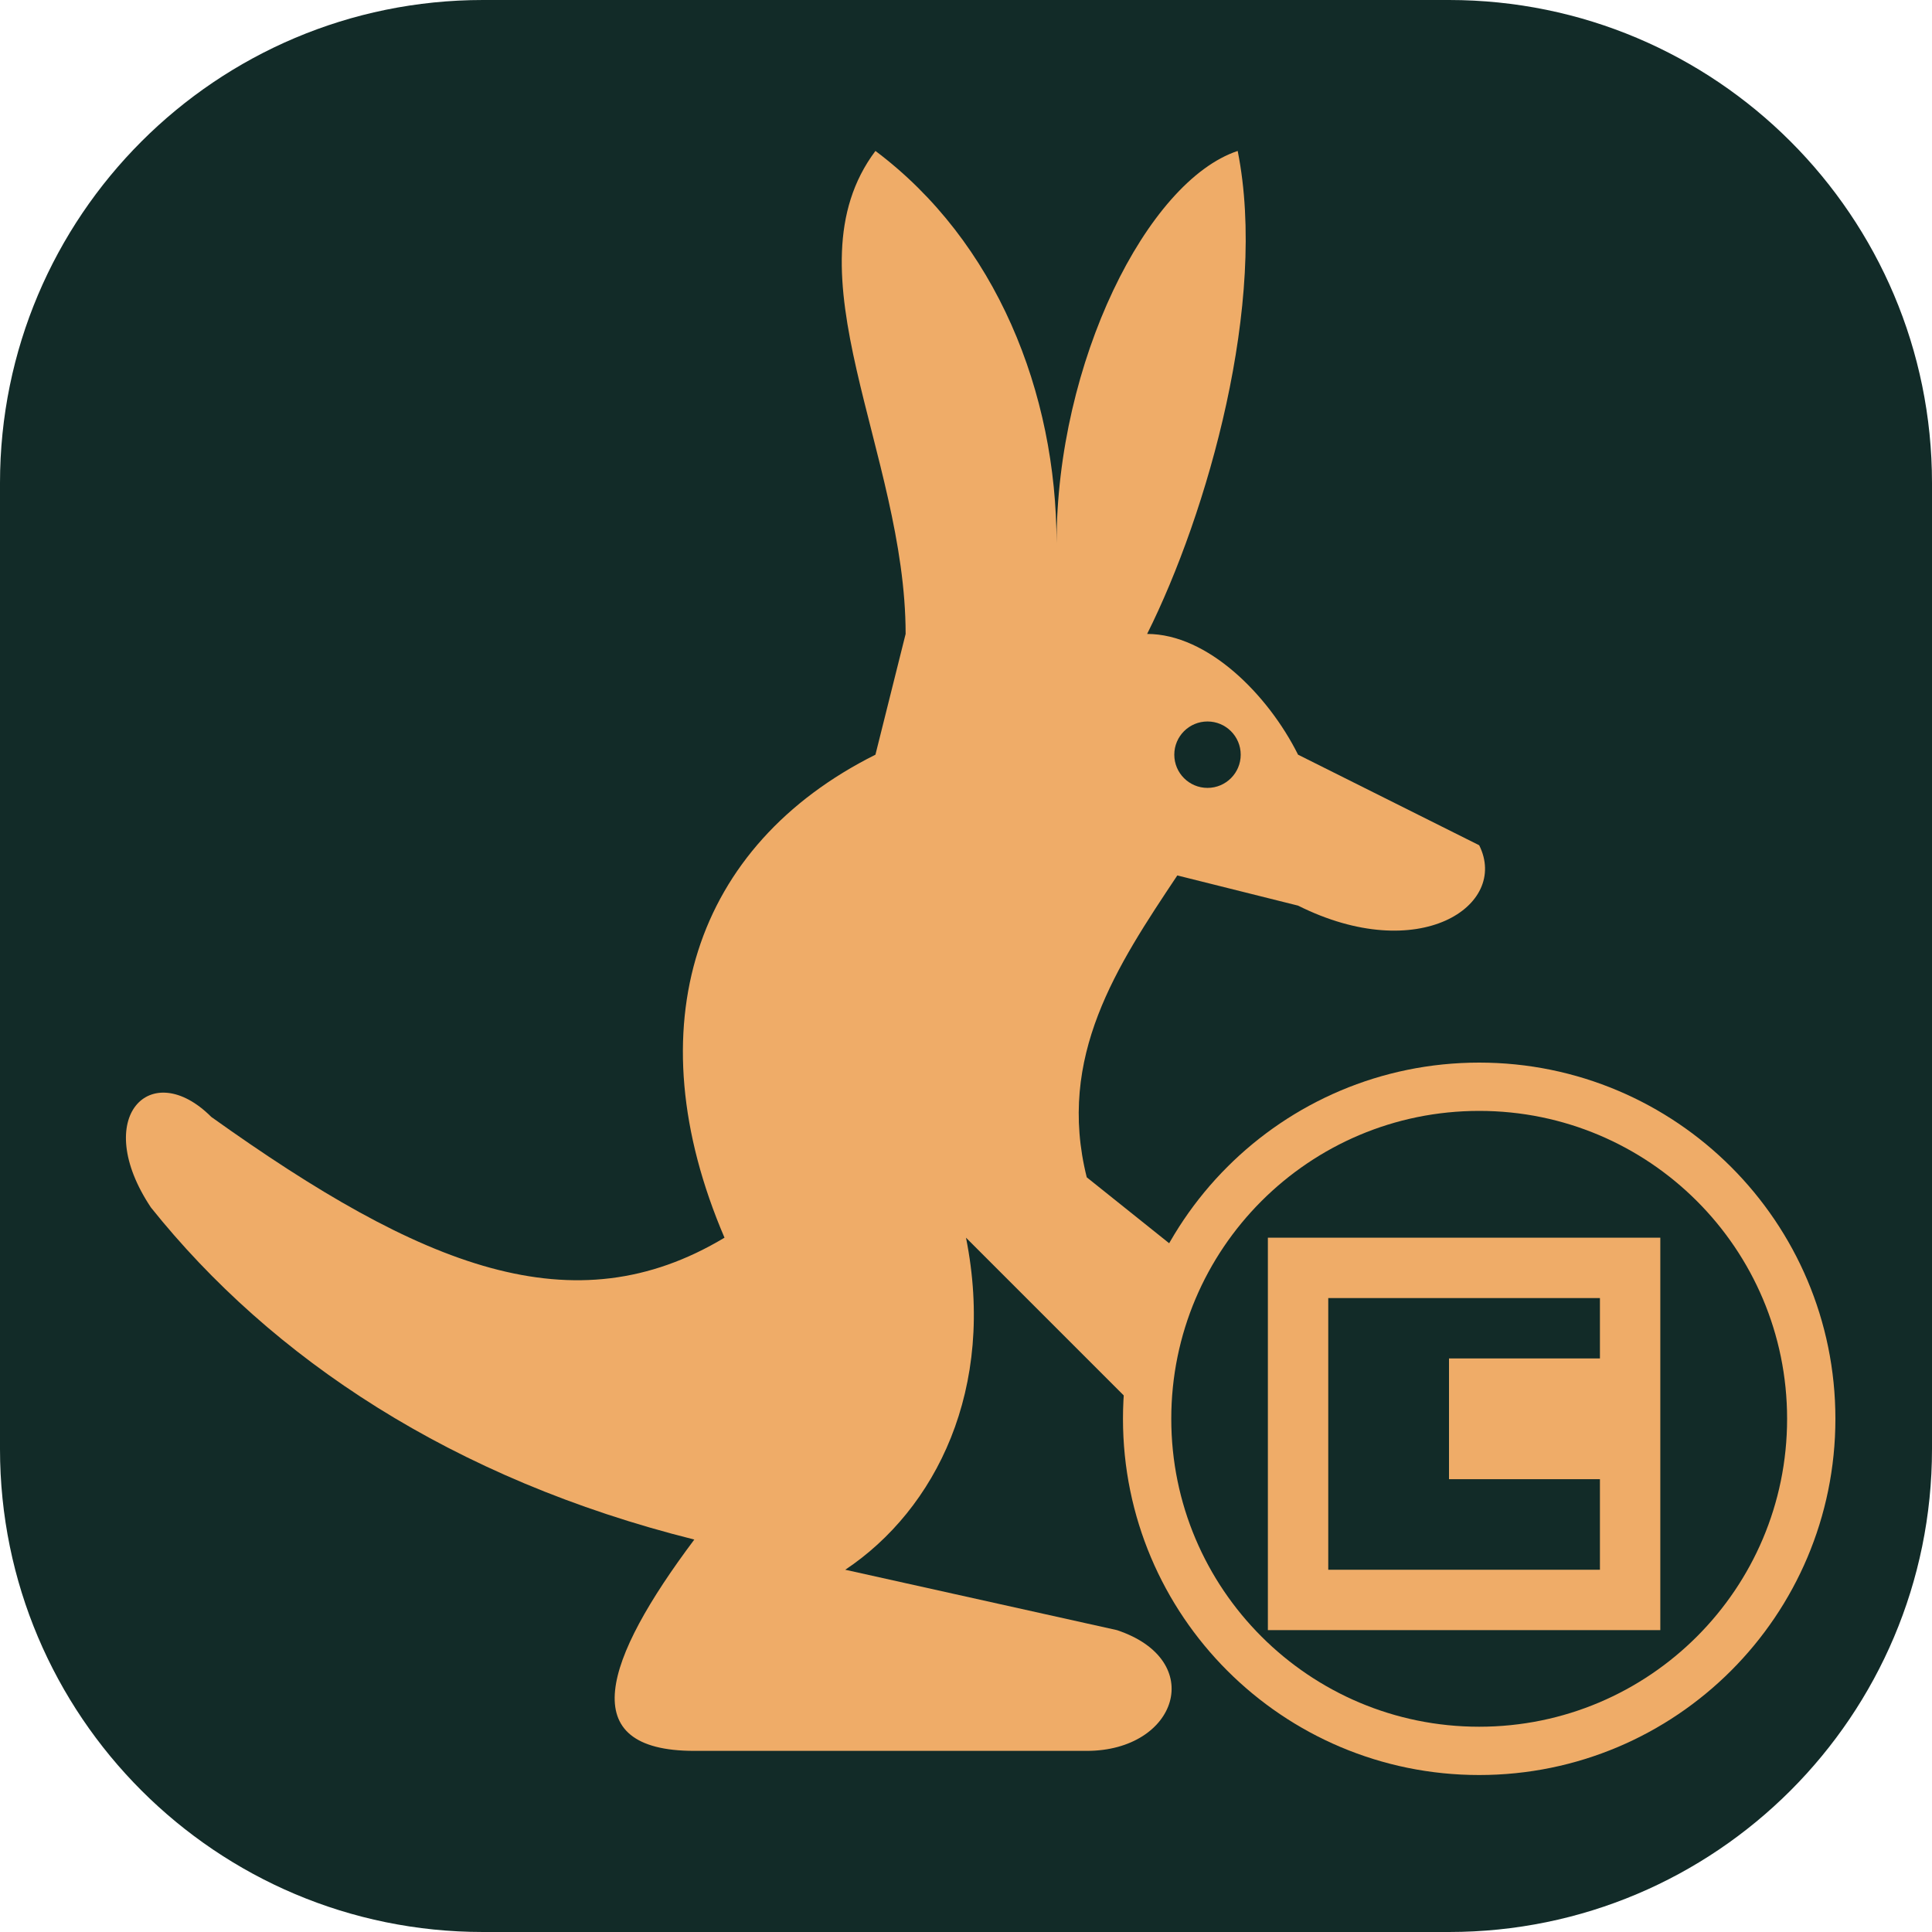
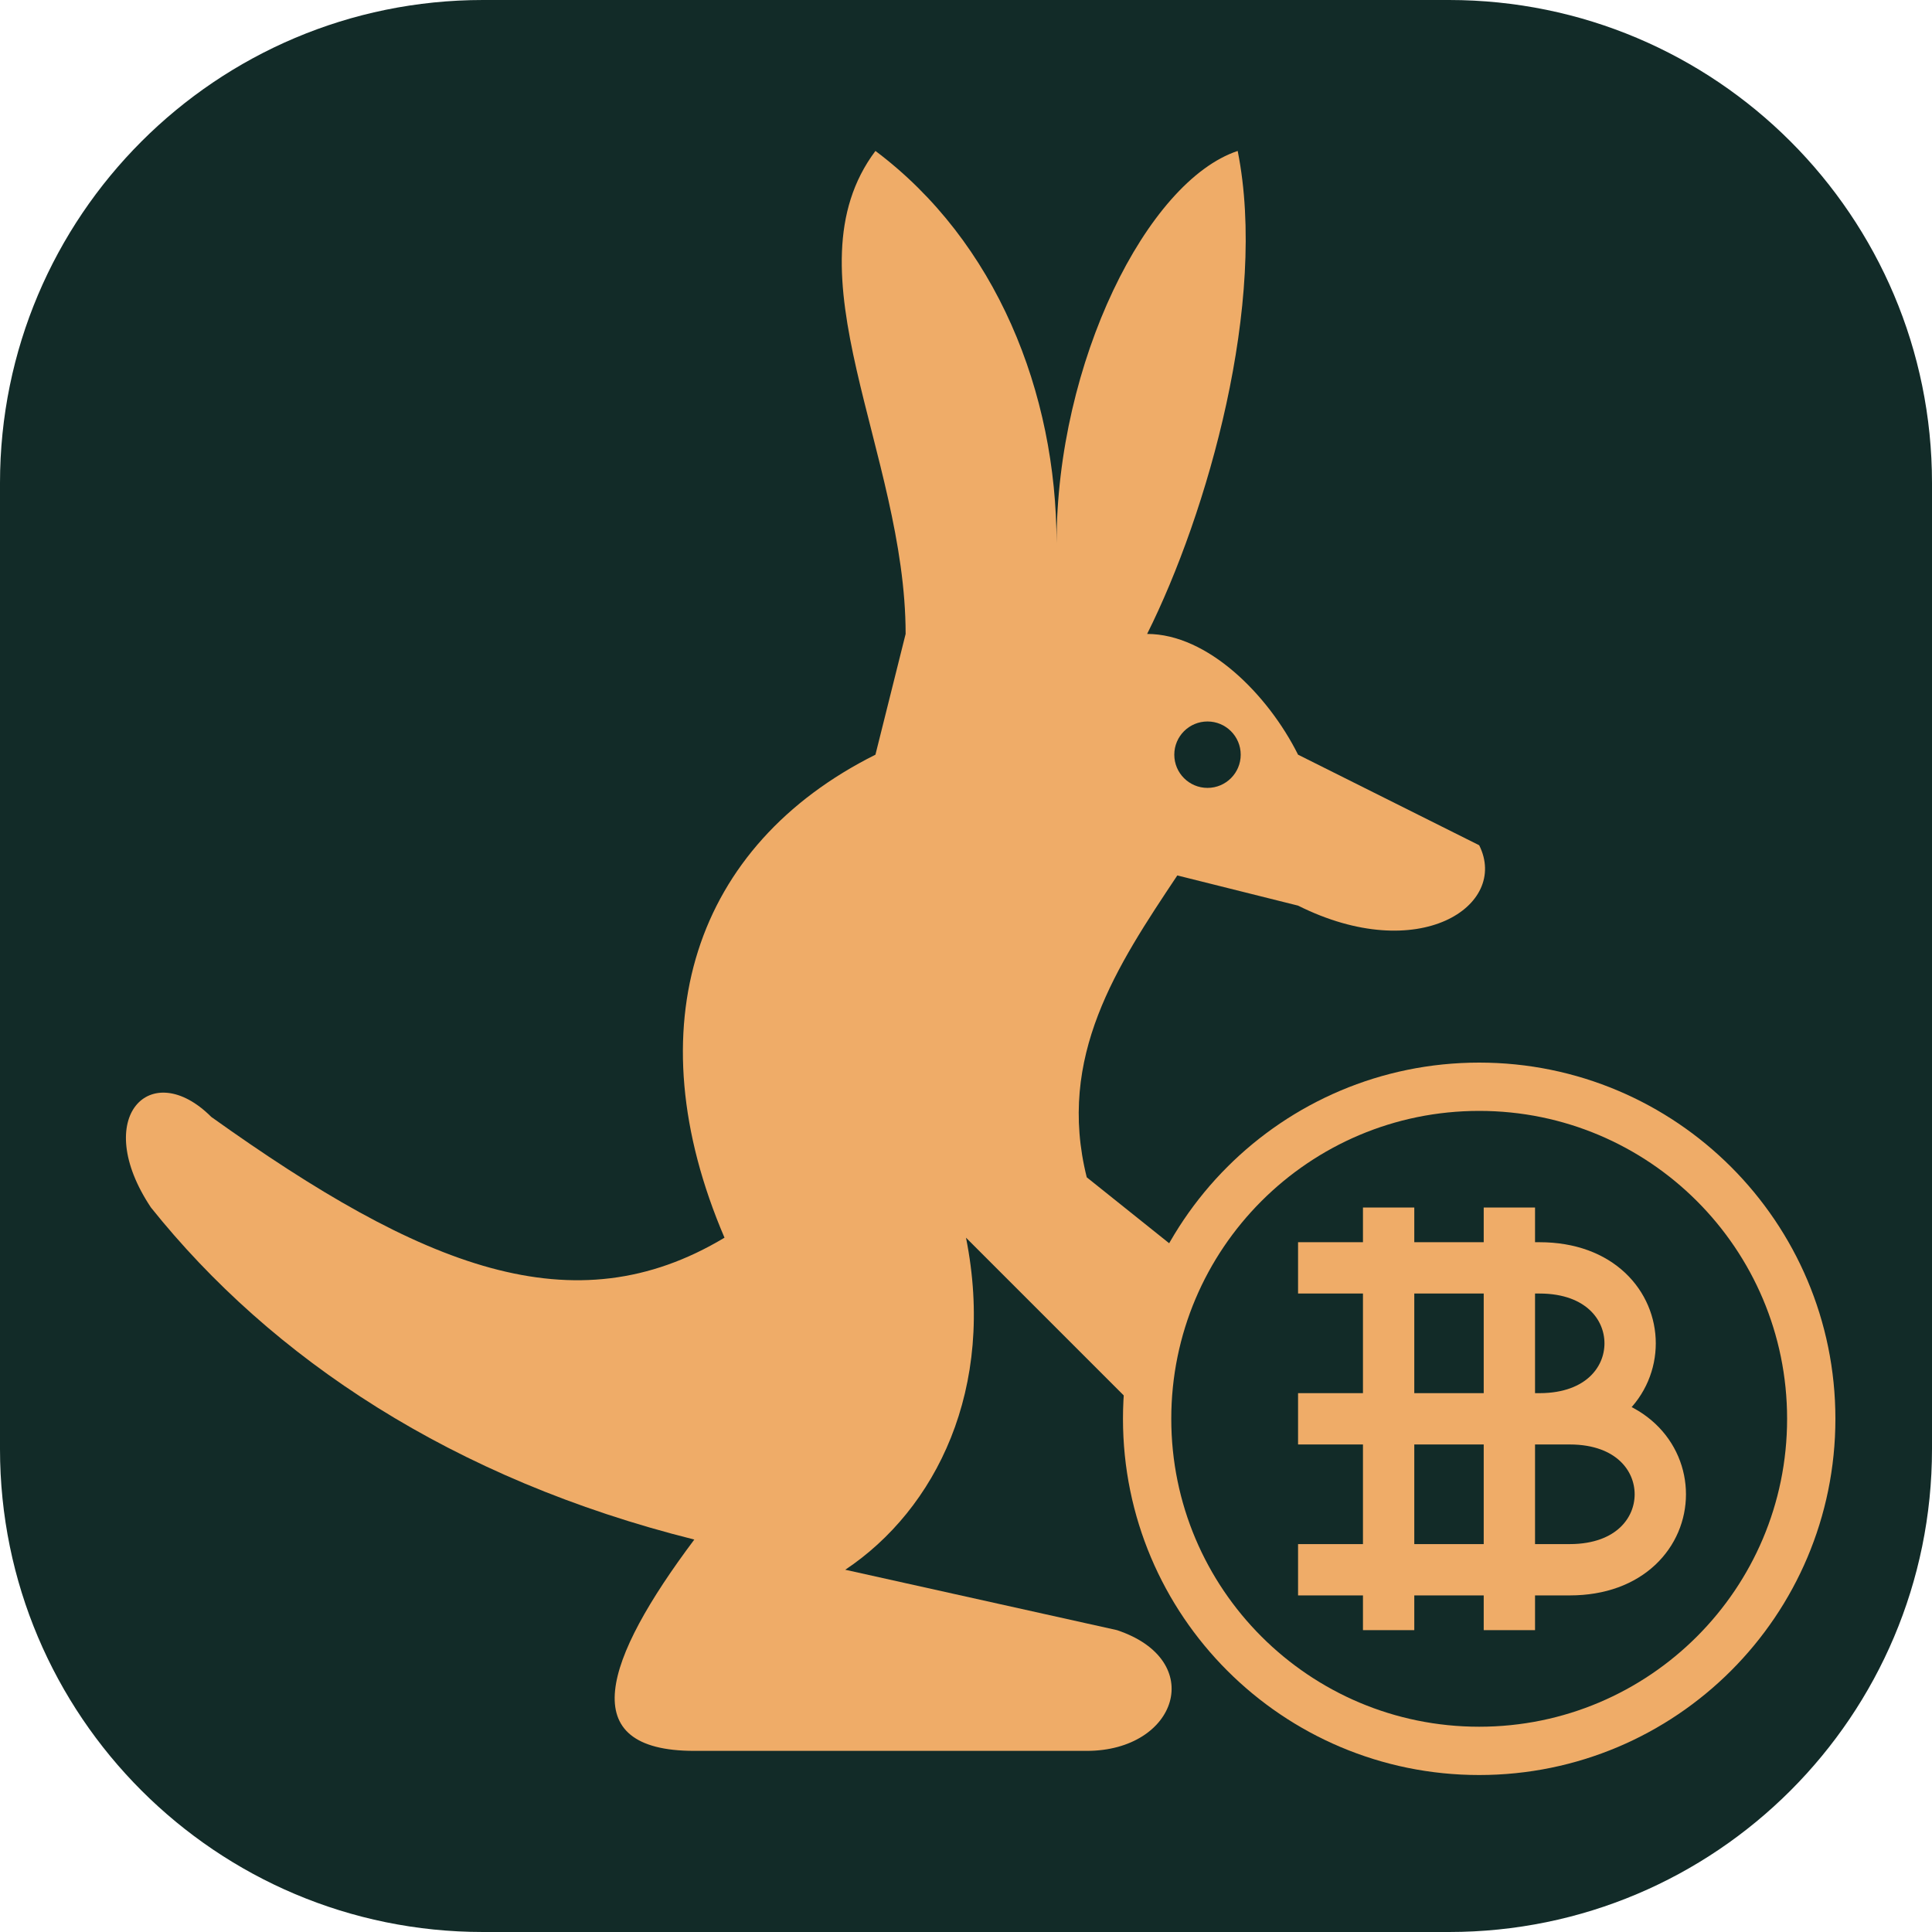
<svg xmlns="http://www.w3.org/2000/svg" viewBox="0 0 64 64" fill="none">
  <rect width="64" height="64" rx="16" fill="#122b28" />
  <path d="M30 21C30 15 26 9 29 5C33 8 35 13 35 18C35 12 38 6 41 5C42 10 40 17 38 21C40 21 42 23 43 25L49 28C50 30 47 32 43 30L39 29C37 32 35 35 36 39L41 43L45 44C47 45 47 48 44 48L38 47L32 41C33 46 31 50 28 52L37 54C40 55 39 58 36 58H23C19 58 20 55 23 51C15 49 9 45 5 40C3 37 5 35 7 37C14 42 19 44 24 41C21 34 23 28 29 25L30 21Z" fill="#efac68" />
  <circle cx="40" cy="25" r="1.1" fill="#122b28" />
  <circle cx="49" cy="47" r="11" fill="#122b28" stroke="#efac68" stroke-width="1.6" />
-   <path d="M42 41h13v13H42V41Zm2 2v9h9v-3h-5v-4h5v-2h-9Zm6 4h4v1h-4v-1Z" fill="#efac68" />
+   <path d="M46 40v14m4-14v14m-7-12h8c4 0 4 5 0 5h-8m0 0h9c4 0 4 5 0 5h-9" stroke="#efac68" stroke-width="1.7" stroke-linejoin="round" />
</svg>
